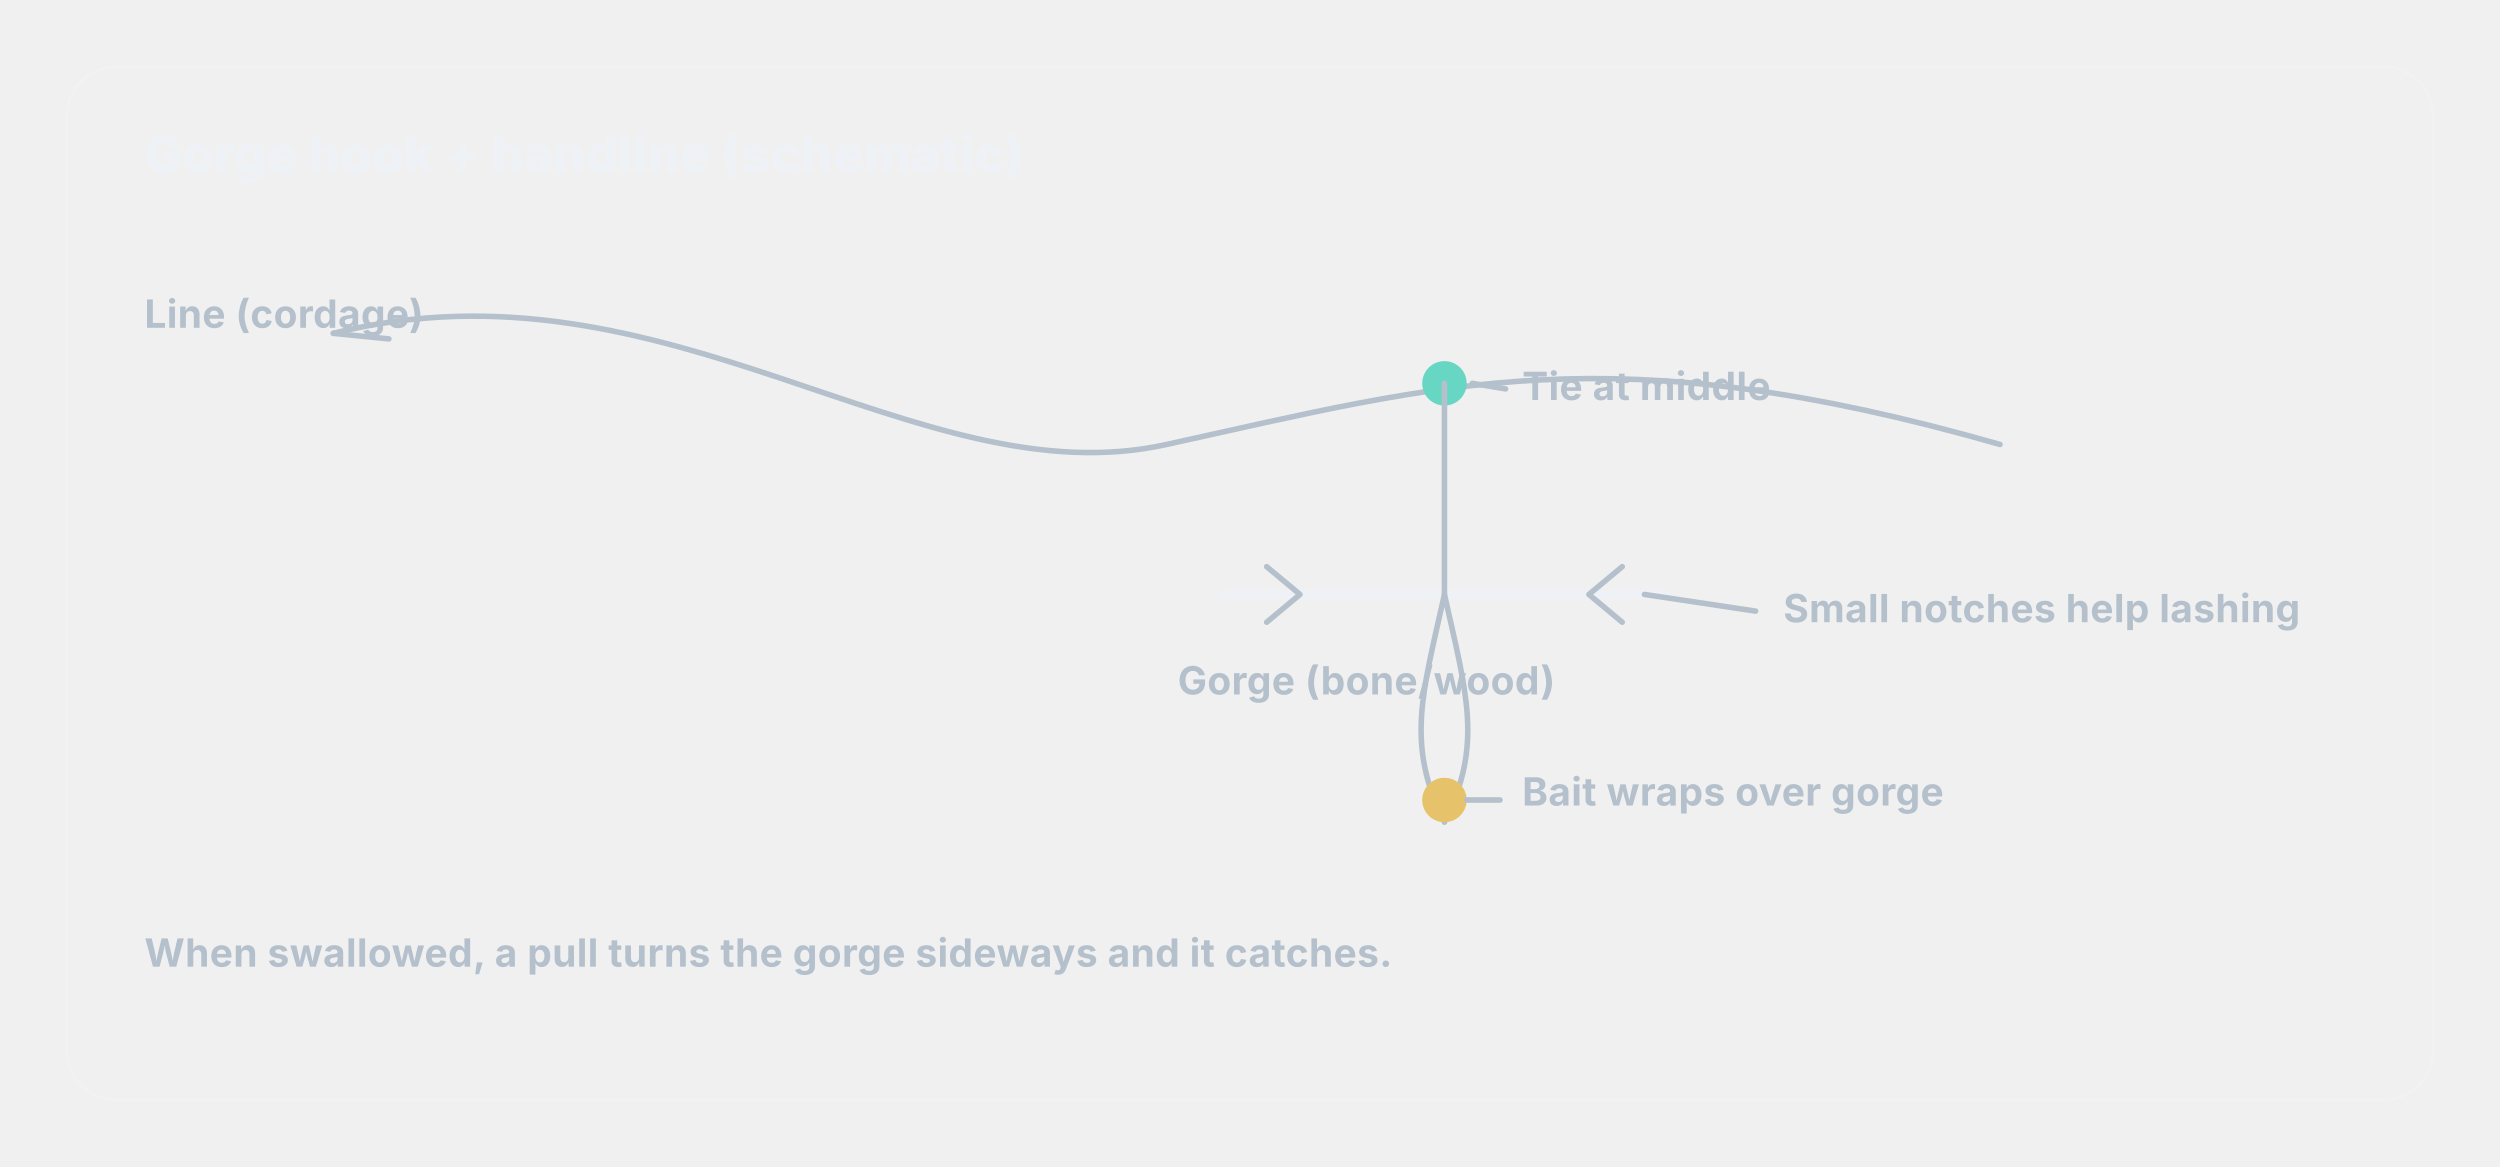
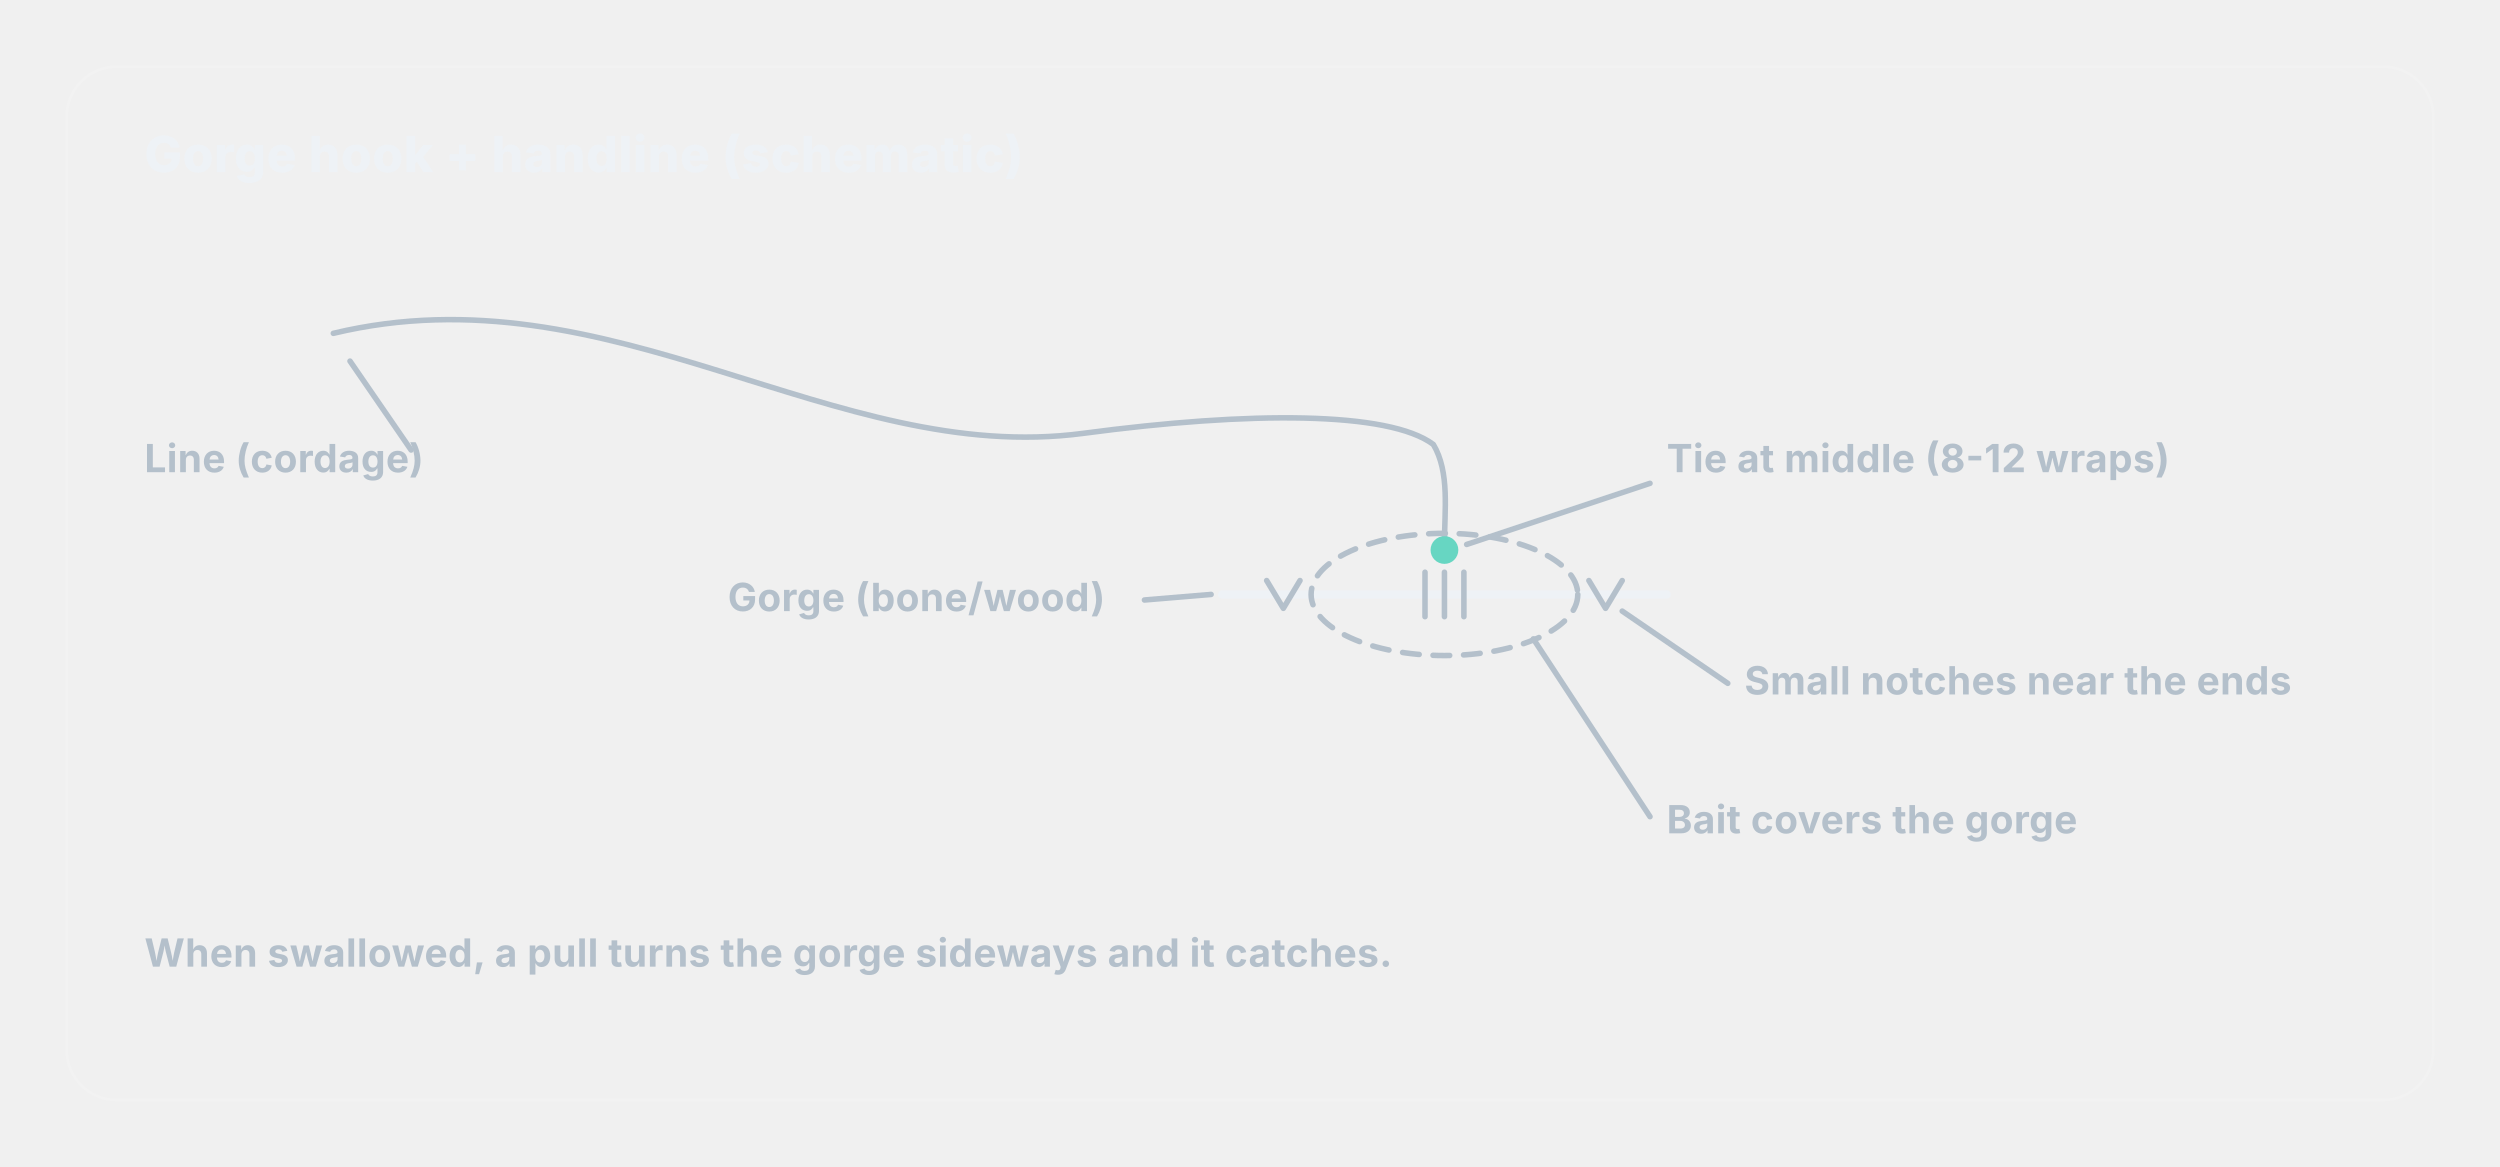
<svg xmlns="http://www.w3.org/2000/svg" viewBox="0 0 900 420">
  <defs>
    <style>
      .panel { fill: #ffffff; fill-opacity: 0.03; stroke: #ffffff; stroke-opacity: 0.12; }
      .line { fill: none; stroke: #eef2f6; stroke-width: 3; stroke-linecap: round; stroke-linejoin: round; }
      .thin { fill: none; stroke: #b4c0cb; stroke-width: 2; stroke-linecap: round; stroke-linejoin: round; }
+       .dashed { fill: none; stroke: #b4c0cb; stroke-width: 2; stroke-linecap: round; stroke-linejoin: round; stroke-dasharray: 6 5; }
      .label { fill: #b4c0cb; font-family: ui-sans-serif, system-ui, -apple-system, "Segoe UI", sans-serif; font-size: 14px; font-weight: 700; letter-spacing: 0.01em; }
      .title { fill: #eef2f6; font-family: ui-sans-serif, system-ui, -apple-system, "Segoe UI", sans-serif; font-size: 18px; font-weight: 800; letter-spacing: 0.01em; }
      .accent { fill: #e6c36a; }
      .accent2 { fill: #67d6c2; }
    </style>
  </defs>
  <rect class="panel" x="24" y="24" width="852" height="372" rx="18" />
  <text class="title" x="52" y="62">Gorge hook + handline (schematic)</text>
-   <path class="thin" d="M 120 120 C 240 90, 330 180, 420 160 C 520 138, 580 120, 720 160" />
-   <text class="label" x="52" y="118">Line (cordage)</text>
-   <path class="thin" d="M 140 122 L 120 120" />
-   <circle class="accent2" cx="520" cy="138" r="8" />
-   <text class="label" x="548" y="144">Tie at middle</text>
-   <path class="thin" d="M 542 140 L 530 138" />
+   <path class="thin" d="M 120 120 C 220 96, 300 168, 390 156 C 450 148, 500 148, 516 160 C 522 170, 520 184, 520 196" />
+   <text class="label" x="52" y="170">Line (cordage)</text>
+   <path class="thin" d="M 148 162 L 126 130" />
  <path class="line" d="M 440 214 L 600 214" />
-   <path class="thin" d="M 520 138 L 520 214" />
-   <text class="label" x="424" y="250">Gorge (bone/wood)</text>
-   <path class="thin" d="M 456 204 L 468 214 L 456 224" />
-   <path class="thin" d="M 584 204 L 572 214 L 584 224" />
-   <text class="label" x="642" y="224">Small notches help lashing</text>
-   <path class="thin" d="M 632 220 L 592 214" />
-   <path class="thin" d="M 520 214 C 512 250, 506 268, 520 296 C 534 268, 528 250, 520 214 Z" />
-   <circle class="accent" cx="520" cy="288" r="8" />
-   <text class="label" x="548" y="290">Bait wraps over gorge</text>
-   <path class="thin" d="M 540 288 L 528 288" />
+   <text class="label" x="262" y="220">Gorge (bone/wood)</text>
+   <path class="thin" d="M 412 216 L 436 214" />
+   <path class="thin" d="M 513 206 L 513 222" />
+   <path class="thin" d="M 520 206 L 520 222" />
+   <path class="thin" d="M 527 206 L 527 222" />
+   <circle class="accent2" cx="520" cy="198" r="5" />
+   <text class="label" x="600" y="170">Tie at middle (8-12 wraps)</text>
+   <path class="thin" d="M 594 174 L 528 196" />
+   <path class="thin" d="M 456 209 L 462 219 L 468 209" />
+   <path class="thin" d="M 572 209 L 578 219 L 584 209" />
+   <text class="label" x="628" y="250">Small notches near the ends</text>
+   <path class="thin" d="M 622 246 L 584 220" />
+   <ellipse class="dashed" cx="520" cy="214" rx="48" ry="22" />
+   <text class="label" x="600" y="300">Bait covers the gorge</text>
+   <path class="thin" d="M 594 294 L 552 230" />
  <text class="label" x="52" y="348">When swallowed, a pull turns the gorge sideways and it catches.</text>
</svg>
